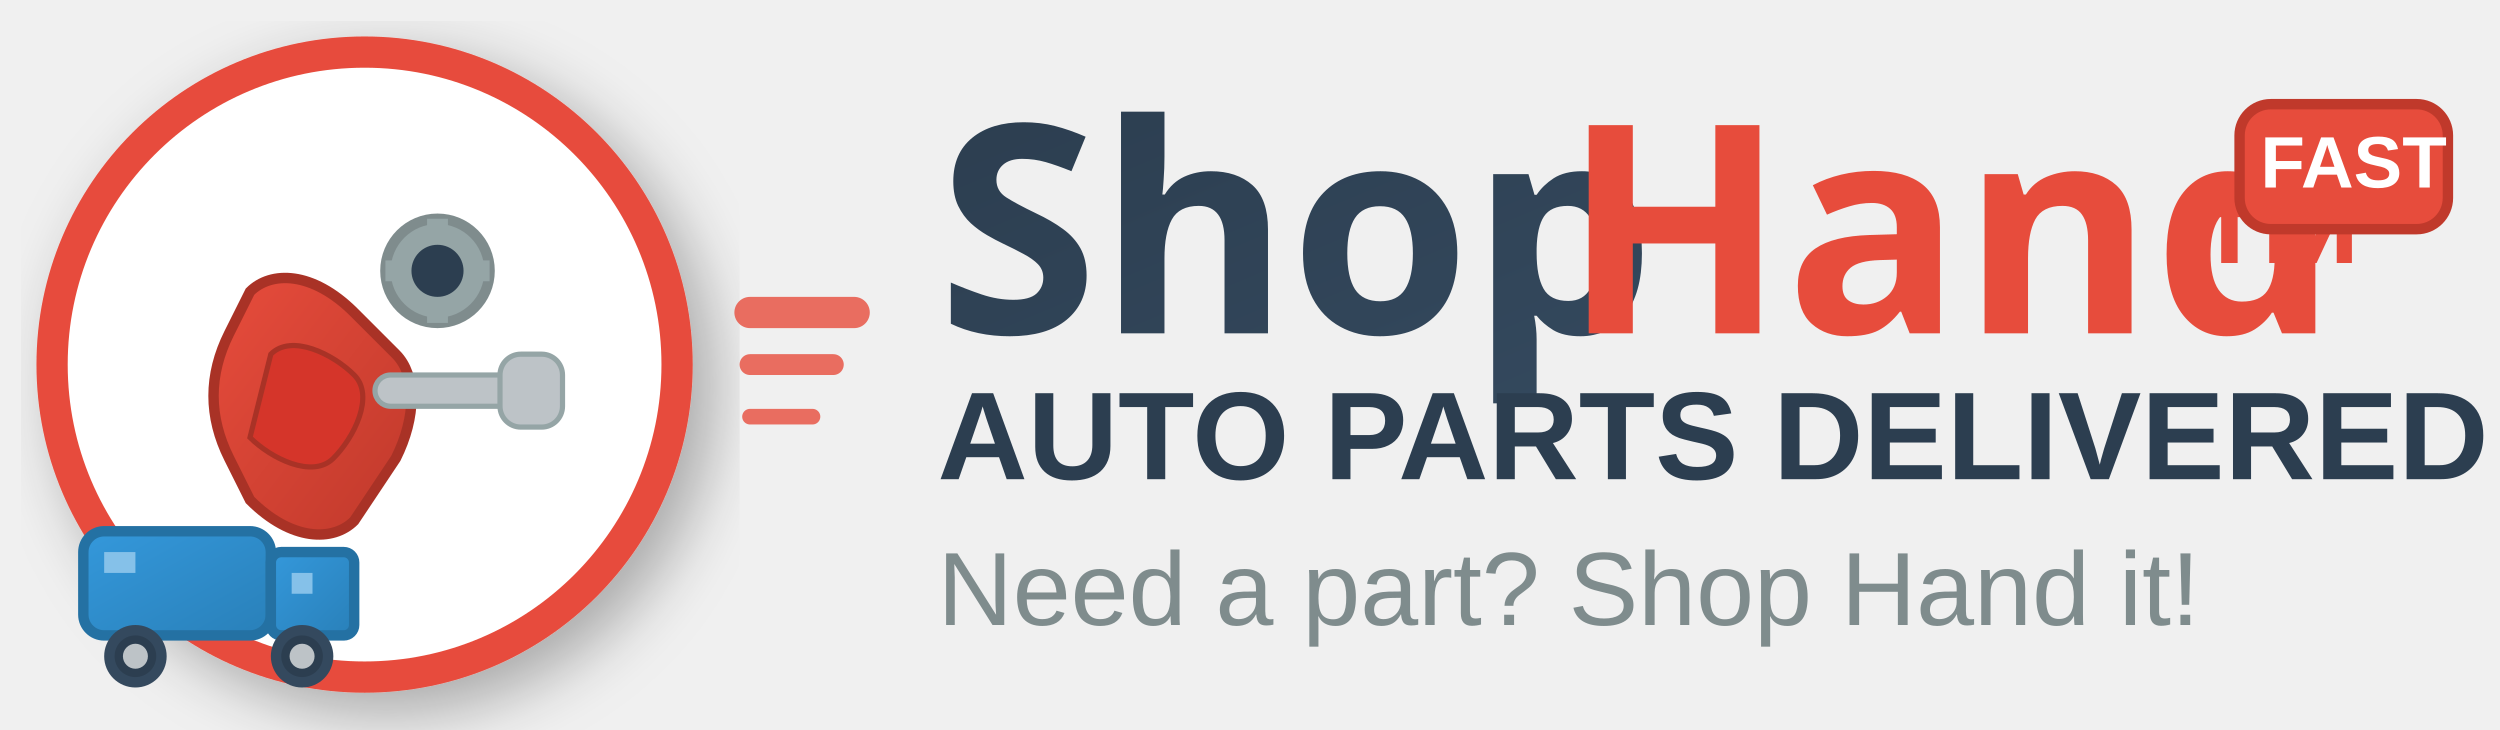
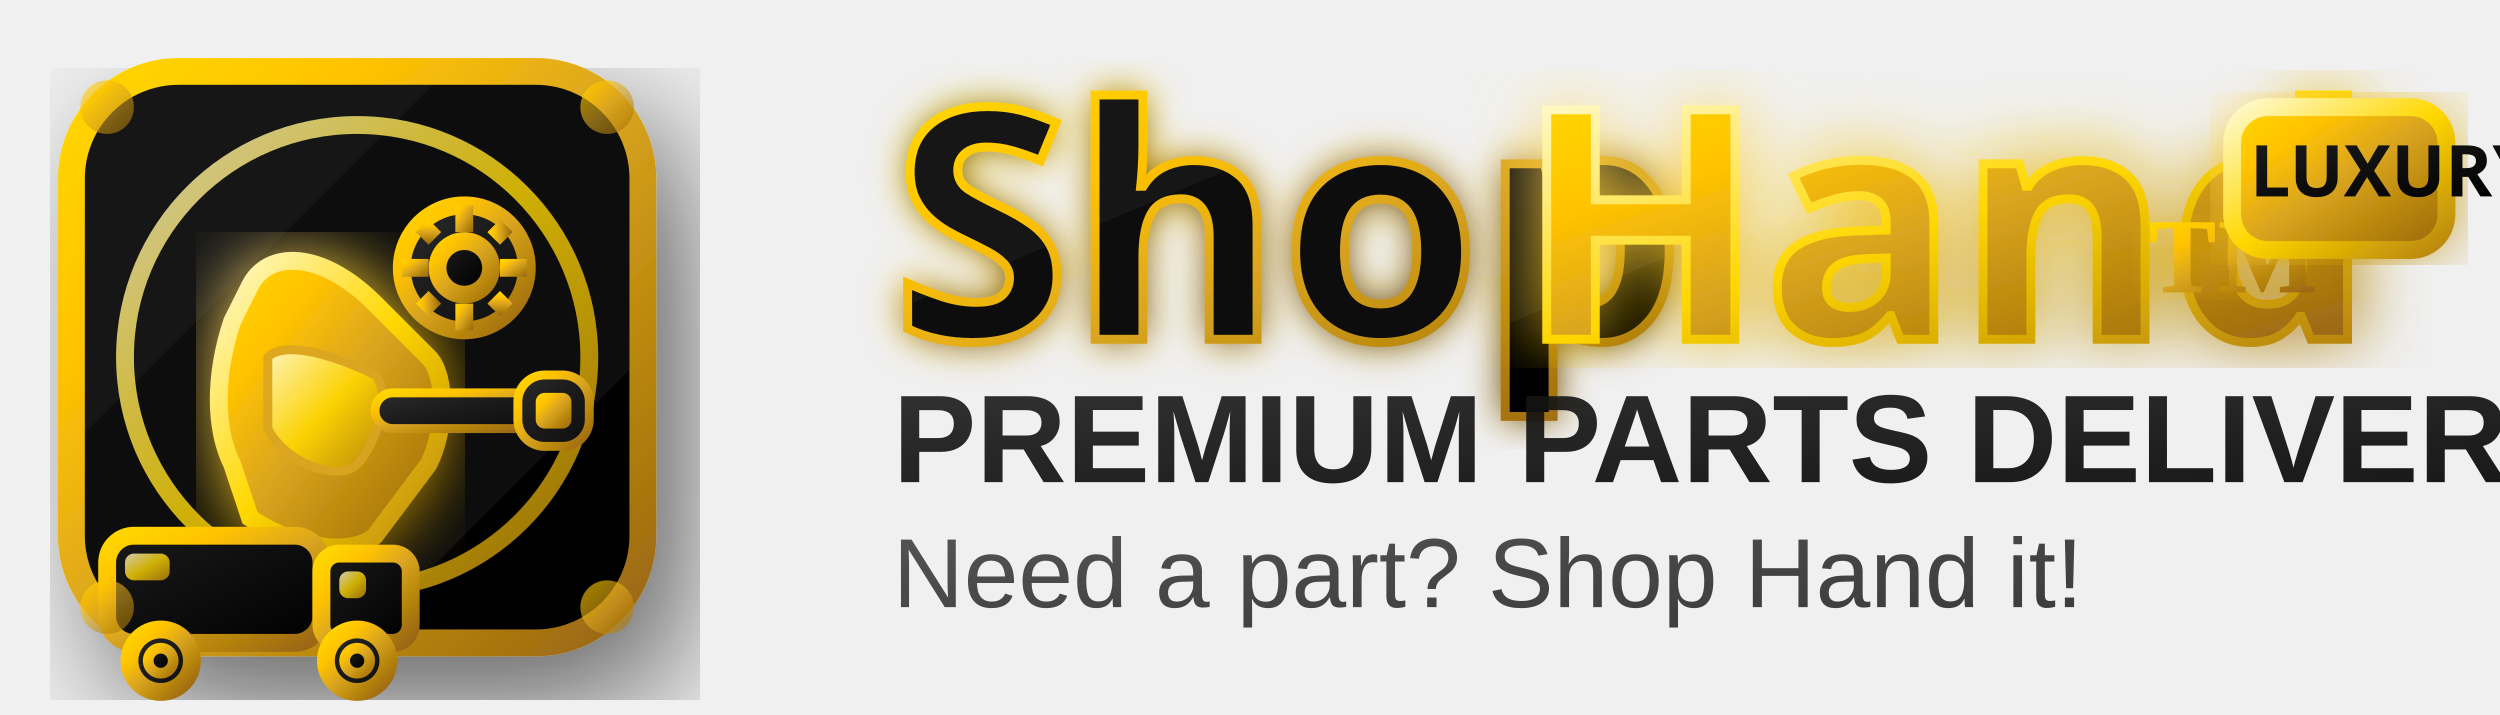
- <svg xmlns="http://www.w3.org/2000/svg" width="240" height="70" viewBox="0 0 240 70">
+ <svg xmlns="http://www.w3.org/2000/svg" width="280" height="80" viewBox="0 0 280 80">
  <defs>
-     <linearGradient id="handGradient" x1="0%" y1="0%" x2="100%" y2="100%">
-       <stop offset="0%" style="stop-color:#E74C3C;stop-opacity:1" />
-       <stop offset="100%" style="stop-color:#C0392B;stop-opacity:1" />
+     <linearGradient id="goldGradient" x1="0%" y1="0%" x2="100%" y2="100%">
+       <stop offset="0%" style="stop-color:#FFD700;stop-opacity:1" />
+       <stop offset="25%" style="stop-color:#FFC300;stop-opacity:1" />
+       <stop offset="50%" style="stop-color:#DAA520;stop-opacity:1" />
+       <stop offset="75%" style="stop-color:#B8860B;stop-opacity:1" />
+       <stop offset="100%" style="stop-color:#996515;stop-opacity:1" />
    </linearGradient>
-     <linearGradient id="truckGradient" x1="0%" y1="0%" x2="100%" y2="100%">
-       <stop offset="0%" style="stop-color:#3498DB;stop-opacity:1" />
-       <stop offset="100%" style="stop-color:#2980B9;stop-opacity:1" />
+     <linearGradient id="goldHighlight" x1="0%" y1="0%" x2="100%" y2="100%">
+       <stop offset="0%" style="stop-color:#FFFACD;stop-opacity:1" />
+       <stop offset="50%" style="stop-color:#FFD700;stop-opacity:1" />
+       <stop offset="100%" style="stop-color:#B8860B;stop-opacity:1" />
    </linearGradient>
-     <linearGradient id="textGradient" x1="0%" y1="0%" x2="100%" y2="100%">
-       <stop offset="0%" style="stop-color:#2C3E50;stop-opacity:1" />
-       <stop offset="100%" style="stop-color:#34495E;stop-opacity:1" />
+     <linearGradient id="blackGradient" x1="0%" y1="0%" x2="100%" y2="100%">
+       <stop offset="0%" style="stop-color:#1a1a1a;stop-opacity:1" />
+       <stop offset="50%" style="stop-color:#0d0d0d;stop-opacity:1" />
+       <stop offset="100%" style="stop-color:#000000;stop-opacity:1" />
    </linearGradient>
-     <filter id="dropShadow">
-       <feDropShadow dx="2" dy="2" stdDeviation="3" flood-color="#000" flood-opacity="0.3" />
+     <linearGradient id="darkMetal" x1="0%" y1="0%" x2="100%" y2="100%">
+       <stop offset="0%" style="stop-color:#2c2c2c;stop-opacity:1" />
+       <stop offset="50%" style="stop-color:#1a1a1a;stop-opacity:1" />
+       <stop offset="100%" style="stop-color:#0d0d0d;stop-opacity:1" />
+     </linearGradient>
+     <filter id="goldGlow">
+       <feGaussianBlur stdDeviation="4" result="coloredBlur" />
+       <feMerge>
+         <feMergeNode in="coloredBlur" />
+         <feMergeNode in="SourceGraphic" />
+       </feMerge>
+     </filter>
+     <filter id="premiumShadow">
+       <feDropShadow dx="4" dy="6" stdDeviation="8" flood-color="#000" flood-opacity="0.6" />
+     </filter>
+     <filter id="textGlow">
+       <feGaussianBlur stdDeviation="2" result="coloredBlur" />
+       <feMerge>
+         <feMergeNode in="coloredBlur" />
+         <feMergeNode in="SourceGraphic" />
+       </feMerge>
    </filter>
  </defs>
-   <circle cx="35" cy="35" r="30" fill="#FFFFFF" stroke="#E74C3C" stroke-width="3" filter="url(#dropShadow)" />
-   <g transform="translate(18, 18)">
-     <path d="M6 10 C8 8 12 8 16 12 L20 16 C22 18 22 22 20 26 L16 32 C14 34 10 34 6 30 L4 26 C2 22 2 18 4 14 Z" fill="url(#handGradient)" stroke="#A93226" stroke-width="1" />
-     <path d="M8 16 C10 14 14 16 16 18 C18 20 16 24 14 26 C12 28 8 26 6 24 Z" fill="#D5352A" stroke="#A93226" stroke-width="0.5" />
-     <circle cx="24" cy="8" r="5" fill="#95A5A6" stroke="#7F8C8D" stroke-width="1" />
-     <circle cx="24" cy="8" r="2.5" fill="#2C3E50" />
-     <rect x="23" y="3" width="2" height="2" fill="#95A5A6" />
-     <rect x="23" y="11" width="2" height="2" fill="#95A5A6" />
-     <rect x="19" y="7" width="2" height="2" fill="#95A5A6" />
-     <rect x="27" y="7" width="2" height="2" fill="#95A5A6" />
-     <rect x="18" y="18" width="14" height="3" rx="1.5" fill="#BDC3C7" stroke="#95A5A6" stroke-width="0.5" />
-     <rect x="30" y="16" width="6" height="7" rx="2" fill="#BDC3C7" stroke="#95A5A6" stroke-width="0.5" />
+   <rect x="8" y="8" width="64" height="64" rx="12" fill="url(#blackGradient)" stroke="url(#goldGradient)" stroke-width="3" filter="url(#premiumShadow)" />
+   <circle cx="40" cy="40" r="26" fill="none" stroke="url(#goldHighlight)" stroke-width="2" opacity="0.8" />
+   <g transform="translate(20, 20)">
+     <path d="M8 12 C10 8 16 8 22 14 L28 20 C30 22 30 28 28 32 L22 40 C20 42 14 42 8 38 L6 32 C4 28 4 22 6 16 Z" fill="url(#goldGradient)" stroke="url(#goldHighlight)" stroke-width="2" filter="url(#goldGlow)" />
+     <path d="M10 20 C12 18 18 20 22 22 C24 24 22 30 20 32 C18 34 12 32 10 28 Z" fill="url(#goldHighlight)" stroke="#DAA520" stroke-width="1" opacity="0.9" />
+     <circle cx="32" cy="10" r="7" fill="url(#darkMetal)" stroke="url(#goldGradient)" stroke-width="2" />
+     <circle cx="32" cy="10" r="4" fill="url(#goldGradient)" />
+     <circle cx="32" cy="10" r="2" fill="url(#blackGradient)" />
+     <rect x="31" y="3" width="2" height="3" fill="url(#goldGradient)" />
+     <rect x="31" y="14" width="2" height="3" fill="url(#goldGradient)" />
+     <rect x="25" y="9" width="3" height="2" fill="url(#goldGradient)" />
+     <rect x="36" y="9" width="3" height="2" fill="url(#goldGradient)" />
+     <rect x="27" y="5" width="2" height="2" fill="url(#goldGradient)" transform="rotate(45 28 6)" />
+     <rect x="35" y="5" width="2" height="2" fill="url(#goldGradient)" transform="rotate(-45 36 6)" />
+     <rect x="27" y="13" width="2" height="2" fill="url(#goldGradient)" transform="rotate(-45 28 14)" />
+     <rect x="35" y="13" width="2" height="2" fill="url(#goldGradient)" transform="rotate(45 36 14)" />
+     <rect x="22" y="24" width="18" height="4" rx="2" fill="url(#darkMetal)" stroke="url(#goldGradient)" stroke-width="1" />
+     <rect x="38" y="22" width="8" height="8" rx="3" fill="url(#darkMetal)" stroke="url(#goldGradient)" stroke-width="1" />
+     <rect x="40" y="24" width="4" height="4" rx="1" fill="url(#goldGradient)" />
  </g>
-   <g transform="translate(8, 45)">
-     <rect x="0" y="6" width="18" height="10" rx="2" fill="url(#truckGradient)" stroke="#2471A3" stroke-width="1" />
-     <rect x="18" y="8" width="8" height="8" rx="1" fill="url(#truckGradient)" stroke="#2471A3" stroke-width="1" />
-     <circle cx="5" cy="18" r="2.5" fill="#2C3E50" stroke="#34495E" stroke-width="1" />
-     <circle cx="21" cy="18" r="2.5" fill="#2C3E50" stroke="#34495E" stroke-width="1" />
-     <circle cx="5" cy="18" r="1.2" fill="#BDC3C7" />
-     <circle cx="21" cy="18" r="1.2" fill="#BDC3C7" />
-     <rect x="2" y="8" width="3" height="2" fill="#85C1E9" />
-     <rect x="20" y="10" width="2" height="2" fill="#85C1E9" />
+   <g transform="translate(12, 52)">
+     <rect x="0" y="8" width="24" height="12" rx="3" fill="url(#blackGradient)" stroke="url(#goldGradient)" stroke-width="2" />
+     <rect x="24" y="10" width="10" height="10" rx="2" fill="url(#blackGradient)" stroke="url(#goldGradient)" stroke-width="2" />
+     <circle cx="6" cy="22" r="3.5" fill="url(#darkMetal)" stroke="url(#goldGradient)" stroke-width="2" />
+     <circle cx="28" cy="22" r="3.5" fill="url(#darkMetal)" stroke="url(#goldGradient)" stroke-width="2" />
+     <circle cx="6" cy="22" r="2" fill="url(#goldGradient)" />
+     <circle cx="28" cy="22" r="2" fill="url(#goldGradient)" />
+     <circle cx="6" cy="22" r="0.8" fill="url(#blackGradient)" />
+     <circle cx="28" cy="22" r="0.8" fill="url(#blackGradient)" />
+     <rect x="2" y="10" width="5" height="3" rx="1" fill="url(#goldHighlight)" opacity="0.8" />
+     <rect x="26" y="12" width="3" height="3" rx="1" fill="url(#goldHighlight)" opacity="0.8" />
+     <line x1="4" y1="16" x2="20" y2="16" stroke="url(#goldGradient)" stroke-width="1" />
  </g>
-   <g opacity="0.8">
-     <line x1="72" y1="30" x2="82" y2="30" stroke="#E74C3C" stroke-width="3" stroke-linecap="round" />
-     <line x1="72" y1="35" x2="80" y2="35" stroke="#E74C3C" stroke-width="2" stroke-linecap="round" />
-     <line x1="72" y1="40" x2="78" y2="40" stroke="#E74C3C" stroke-width="1.5" stroke-linecap="round" />
+   <g opacity="0.9">
+     <line x1="80" y1="32" x2="92" y2="32" stroke="url(#goldGradient)" stroke-width="4" stroke-linecap="round" filter="url(#goldGlow)" />
+     <line x1="80" y1="40" x2="88" y2="40" stroke="url(#goldGradient)" stroke-width="3" stroke-linecap="round" filter="url(#goldGlow)" />
+     <line x1="80" y1="48" x2="84" y2="48" stroke="url(#goldGradient)" stroke-width="2" stroke-linecap="round" filter="url(#goldGlow)" />
  </g>
  <g>
-     <text x="90" y="32" font-family="Impact, Arial Black, sans-serif" font-size="28" font-weight="900" fill="url(#textGradient)">
+     <text x="100" y="38" font-family="Bebas Neue, Impact, Arial Black" font-size="36" font-weight="900" fill="url(#blackGradient)" stroke="url(#goldGradient)" stroke-width="1" filter="url(#textGlow)">
      Shop
    </text>
-     <text x="150" y="32" font-family="Impact, Arial Black, sans-serif" font-size="28" font-weight="900" fill="#E74C3C">
+     <text x="170" y="38" font-family="Bebas Neue, Impact, Arial Black" font-size="36" font-weight="900" fill="url(#goldGradient)" stroke="url(#goldHighlight)" stroke-width="1" filter="url(#goldGlow)">
      Hand
    </text>
-     <text x="210" y="32" font-family="Arial, sans-serif" font-size="18" font-weight="bold" fill="#E74C3C">
+     <text x="240" y="38" font-family="Times New Roman, serif" font-size="20" font-weight="bold" fill="url(#goldGradient)" filter="url(#goldGlow)">
      ™
    </text>
-     <text x="90" y="46" font-family="Arial, sans-serif" font-size="12" font-weight="700" fill="#2C3E50">
-       AUTO PARTS DELIVERED
+     <text x="100" y="54" font-family="Arial, sans-serif" font-size="14" font-weight="700" fill="url(#blackGradient)" opacity="0.9">
+       PREMIUM PARTS DELIVERY
    </text>
-     <text x="90" y="60" font-family="Arial, sans-serif" font-size="10" font-weight="500" fill="#7F8C8D">
+     <text x="100" y="68" font-family="Arial, sans-serif" font-size="11" font-weight="500" fill="url(#darkMetal)" opacity="0.8">
      Need a part? Shop Hand it!
    </text>
  </g>
-   <rect x="215" y="10" width="20" height="12" rx="3" fill="#E74C3C" stroke="#C0392B" stroke-width="1" />
-   <text x="217" y="18" font-family="Arial, sans-serif" font-size="7" font-weight="700" fill="white">
-     FAST
+   <rect x="250" y="12" width="24" height="16" rx="4" fill="url(#goldGradient)" stroke="url(#goldHighlight)" stroke-width="2" filter="url(#goldGlow)" />
+   <text x="252" y="22" font-family="Arial Black, sans-serif" font-size="8" font-weight="900" fill="url(#blackGradient)">
+     LUXURY
  </text>
+   <circle cx="12" cy="12" r="3" fill="url(#goldGradient)" opacity="0.6" />
+   <circle cx="68" cy="12" r="3" fill="url(#goldGradient)" opacity="0.6" />
+   <circle cx="12" cy="68" r="3" fill="url(#goldGradient)" opacity="0.6" />
+   <circle cx="68" cy="68" r="3" fill="url(#goldGradient)" opacity="0.6" />
</svg>
